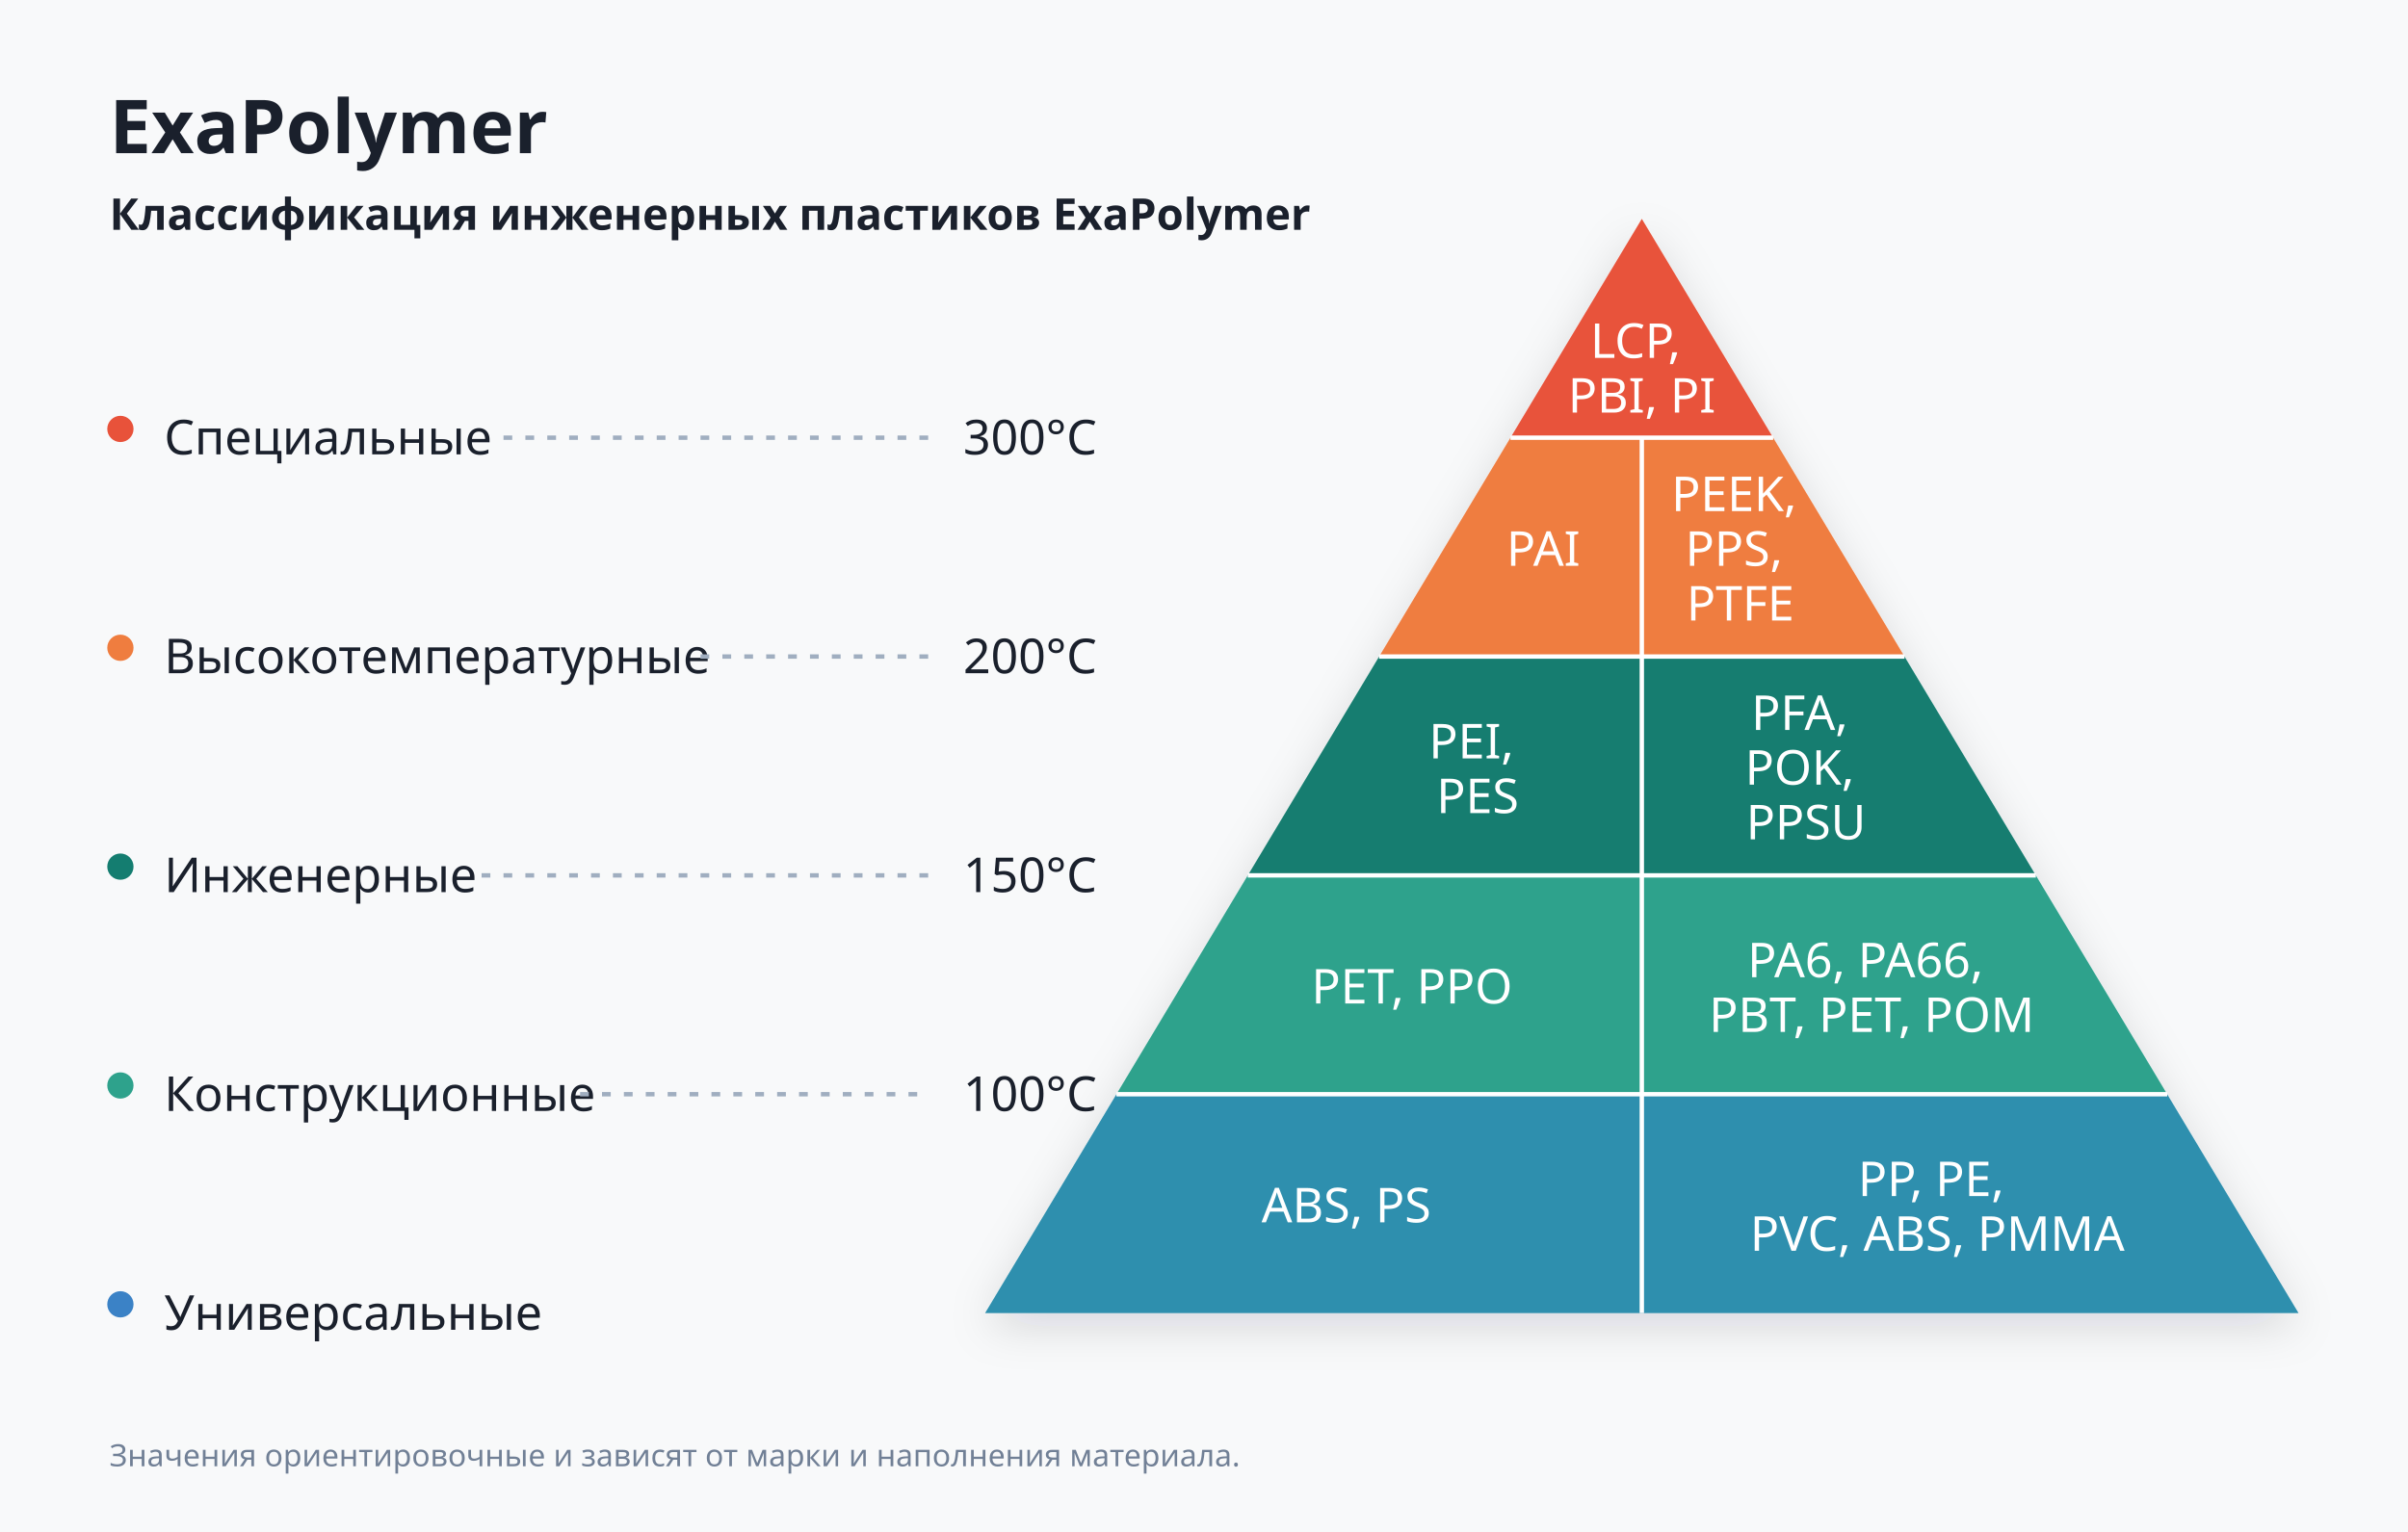
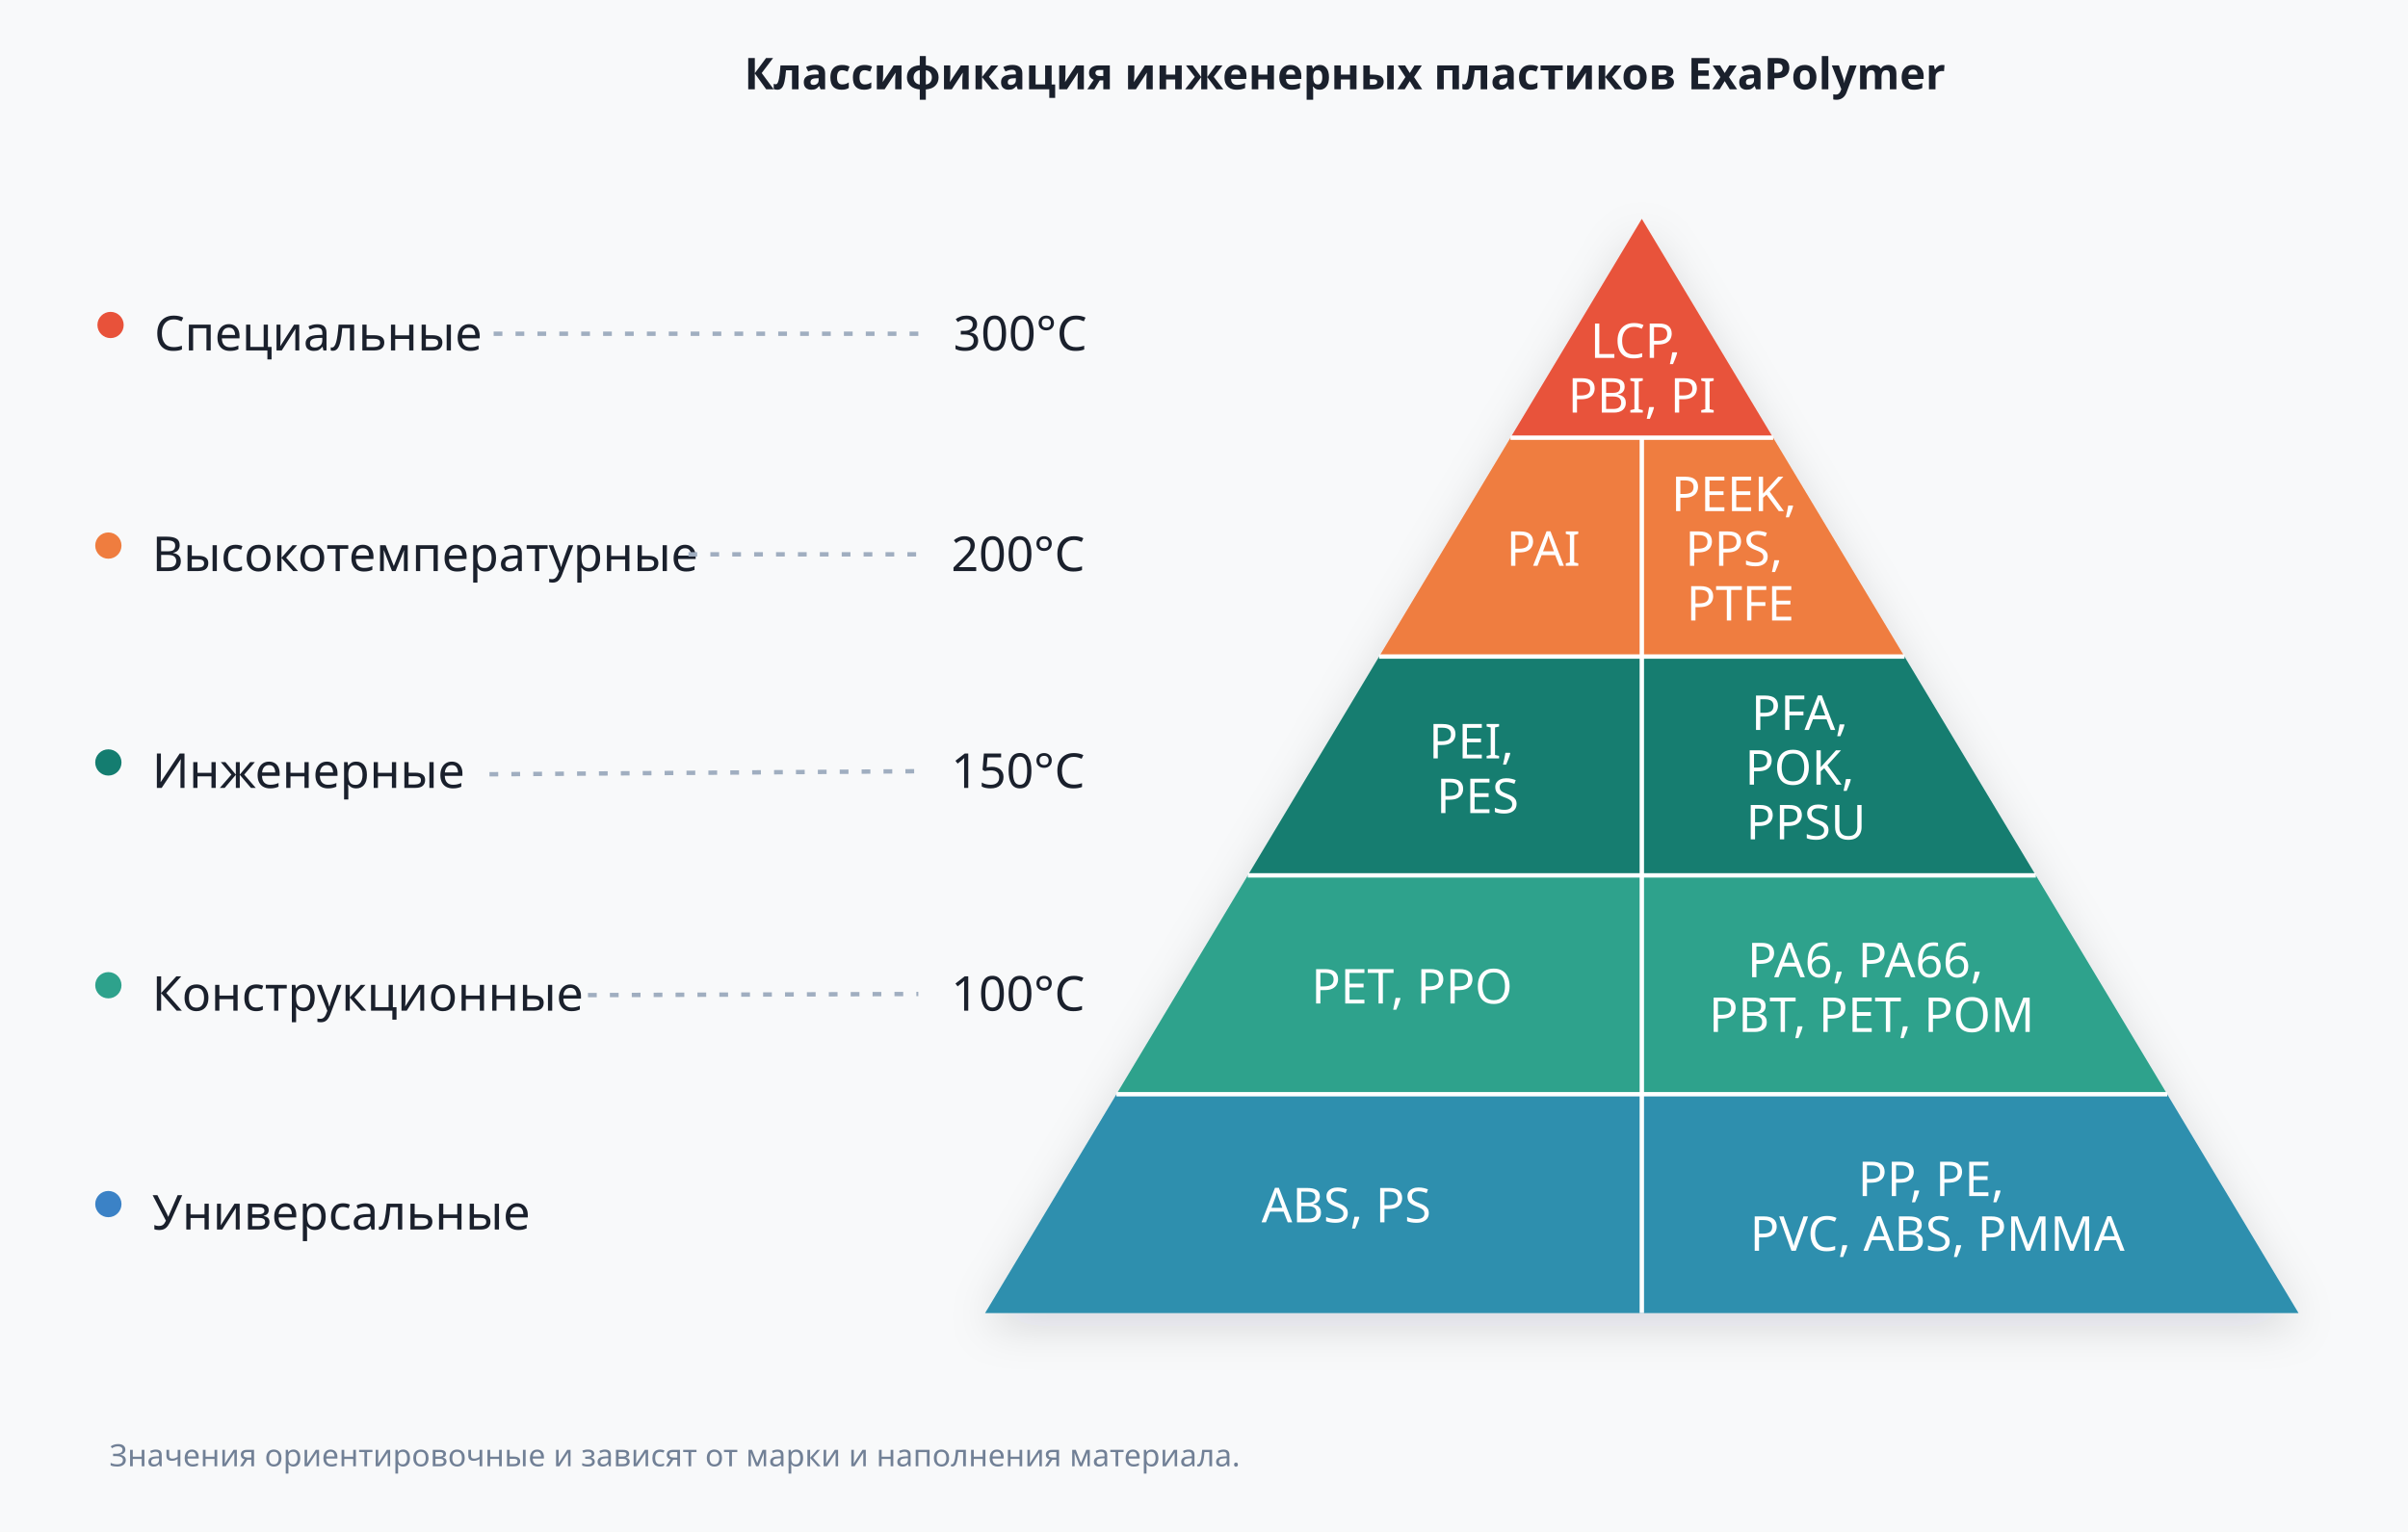
<svg xmlns="http://www.w3.org/2000/svg" viewBox="0 0 1100 700" width="1100" height="700">
  <defs>
    <style>
      text {
        font-family: 'Manrope', 'Segoe UI', system-ui, -apple-system, sans-serif;
      }
      .bg { fill: #f8f9fa; }
-       .header-title { font-size: 34px; font-weight: 700; fill: #1a202c; }
      .header-subtitle { font-size: 20px; font-weight: 700; fill: #1a202c; }
      .header-subtitle-bold { font-weight: 700; fill: #1a202c; }
      .category-text { font-size: 22px; fill: #1a202c; font-weight: 400; }
      .temp-text { font-size: 22px; fill: #1a202c; font-weight: 400; font-variant-numeric: tabular-nums; }
      .footer-text { font-size: 14px; fill: #718096; }
      .pyramid-text { font-size: 22px; fill: #ffffff; font-weight: 400; dominant-baseline: central; }
      .pyramid-line { stroke: #ffffff; stroke-width: 2; }
      .guide-line { stroke: #a0aec0; stroke-width: 2; stroke-dasharray: 4 6; }
    </style>
    <filter id="pyramidShadow" x="-20%" y="-20%" width="140%" height="140%">
      <feDropShadow dx="0" dy="6" stdDeviation="10" flood-color="#1a202c" flood-opacity="0.14" />
    </filter>
  </defs>
  <rect width="1100" height="700" class="bg" />
-   <text x="50" y="70" class="header-title">ExaPolymer</text>
-   <text x="50" y="105" class="header-subtitle">Классификация <tspan class="header-subtitle-bold">инженерных</tspan> пластиков ExaPolymer</text>
-   <circle cx="55" cy="196" r="6" fill="#e8523a" />
-   <text x="75" y="200" dominant-baseline="middle" class="category-text">Специальные</text>
-   <line x1="230" y1="200" x2="425" y2="200" class="guide-line" />
-   <text x="440" y="200" dominant-baseline="middle" class="temp-text">300°C</text>
-   <circle cx="55" cy="296" r="6" fill="#ef7d3f" />
-   <text x="75" y="300" dominant-baseline="middle" class="category-text">Высокотемпературные</text>
-   <line x1="320" y1="300" x2="425" y2="300" class="guide-line" />
-   <text x="440" y="300" dominant-baseline="middle" class="temp-text">200°C</text>
-   <circle cx="55" cy="396" r="6" fill="#147d70" />
-   <text x="75" y="400" dominant-baseline="middle" class="category-text">Инженерные</text>
-   <line x1="220" y1="400" x2="425" y2="400" class="guide-line" />
-   <text x="440" y="400" dominant-baseline="middle" class="temp-text">150°C</text>
-   <circle cx="55" cy="496" r="6" fill="#2ea28c" />
-   <text x="75" y="500" dominant-baseline="middle" class="category-text">Конструкционные</text>
-   <line x1="265" y1="500" x2="425" y2="500" class="guide-line" />
-   <text x="440" y="500" dominant-baseline="middle" class="temp-text">100°C</text>
-   <circle cx="55" cy="596" r="6" fill="#3b82c6" />
-   <text x="75" y="600" dominant-baseline="middle" class="category-text">Универсальные</text>
+   <text x="340" y="40.8" class="header-subtitle">Классификация <tspan class="header-subtitle-bold">инженерных</tspan> пластиков ExaPolymer</text>
+   <circle cx="50.5" cy="148.5" r="6" fill="#e8523a" />
+   <text x="70.5" y="152.5" dominant-baseline="middle" class="category-text">Специальные</text>
+   <line x1="225.5" y1="152.5" x2="420.5" y2="152.5" class="guide-line" />
+   <text x="435.5" y="152.5" dominant-baseline="middle" class="temp-text">300°C</text>
+   <circle cx="49.5" cy="249.3" r="6" fill="#ef7d3f" />
+   <text x="69.5" y="253.3" dominant-baseline="middle" class="category-text">Высокотемпературные</text>
+   <line x1="314.5" y1="253.3" x2="419.5" y2="253.3" class="guide-line" />
+   <text x="434.5" y="253.3" dominant-baseline="middle" class="temp-text">200°C</text>
+   <circle cx="49.5" cy="348.4" r="6" fill="#147d70" />
+   <text x="69.5" y="352.4" dominant-baseline="middle" class="category-text">Инженерные</text>
+   <line x1="223.6" y1="353.8" x2="419.5" y2="352.4" class="guide-line" />
+   <text x="434.5" y="352.4" dominant-baseline="middle" class="temp-text">150°C</text>
+   <circle cx="49.5" cy="450.2" r="6" fill="#2ea28c" />
+   <text x="69.5" y="454.2" dominant-baseline="middle" class="category-text">Конструкционные</text>
+   <line x1="268.6" y1="454.7" x2="419.5" y2="454.2" class="guide-line" />
+   <text x="434.5" y="454.2" dominant-baseline="middle" class="temp-text">100°C</text>
+   <circle cx="49.5" cy="550.2" r="6" fill="#3b82c6" />
+   <text x="69.5" y="554.2" dominant-baseline="middle" class="category-text">Универсальные</text>
  <g filter="url(#pyramidShadow)">
    <polygon points="750,100 810,200 690,200" fill="#e8523a" />
    <polygon points="690,200 810,200 870,300 630,300" fill="#ef7d3f" />
    <polygon points="630,300 870,300 930,400 570,400" fill="#147d70" />
    <polygon points="570,400 930,400 990,500 510,500" fill="#2ea28c" />
    <polygon points="510,500 990,500 1050,600 450,600" fill="#2f8fae" />
  </g>
  <line x1="690" y1="200" x2="810" y2="200" class="pyramid-line" />
  <line x1="630" y1="300" x2="870" y2="300" class="pyramid-line" />
  <line x1="570" y1="400" x2="930" y2="400" class="pyramid-line" />
  <line x1="510" y1="500" x2="990" y2="500" class="pyramid-line" />
  <line x1="750" y1="200" x2="750" y2="600" class="pyramid-line" />
  <text x="750" y="155" text-anchor="middle" class="pyramid-text">
    <tspan x="750" dy="0">LCP,</tspan>
    <tspan x="750" dy="25">PBI, PI</tspan>
  </text>
  <text x="705" y="250" text-anchor="middle" class="pyramid-text">PAI</text>
  <text x="795" y="225" text-anchor="middle" class="pyramid-text">
    <tspan x="795" dy="0">PEEK,</tspan>
    <tspan x="795" dy="25">PPS,</tspan>
    <tspan x="795" dy="25">PTFE</tspan>
  </text>
  <text x="675" y="338" text-anchor="middle" class="pyramid-text">
    <tspan x="675" dy="0">PEI,</tspan>
    <tspan x="675" dy="25">PES</tspan>
  </text>
  <text x="825" y="325" text-anchor="middle" class="pyramid-text">
    <tspan x="825" dy="0">PFA,</tspan>
    <tspan x="825" dy="25">POK,</tspan>
    <tspan x="825" dy="25">PPSU</tspan>
  </text>
  <text x="645" y="450" text-anchor="middle" class="pyramid-text">PET, PPO</text>
  <text x="855" y="438" text-anchor="middle" class="pyramid-text">
    <tspan x="855" dy="0">PA6, PA66,</tspan>
    <tspan x="855" dy="25">PBT, PET, POM</tspan>
  </text>
  <text x="615" y="550" text-anchor="middle" class="pyramid-text">ABS, PS</text>
  <text x="885" y="538" text-anchor="middle" class="pyramid-text">
    <tspan x="885" dy="0">PP, PE,</tspan>
    <tspan x="885" dy="25">PVC, ABS, PMMA</tspan>
  </text>
  <text x="50" y="670" class="footer-text">Значения ориентировочные и зависят от марки и наполнения материала.</text>
</svg>
